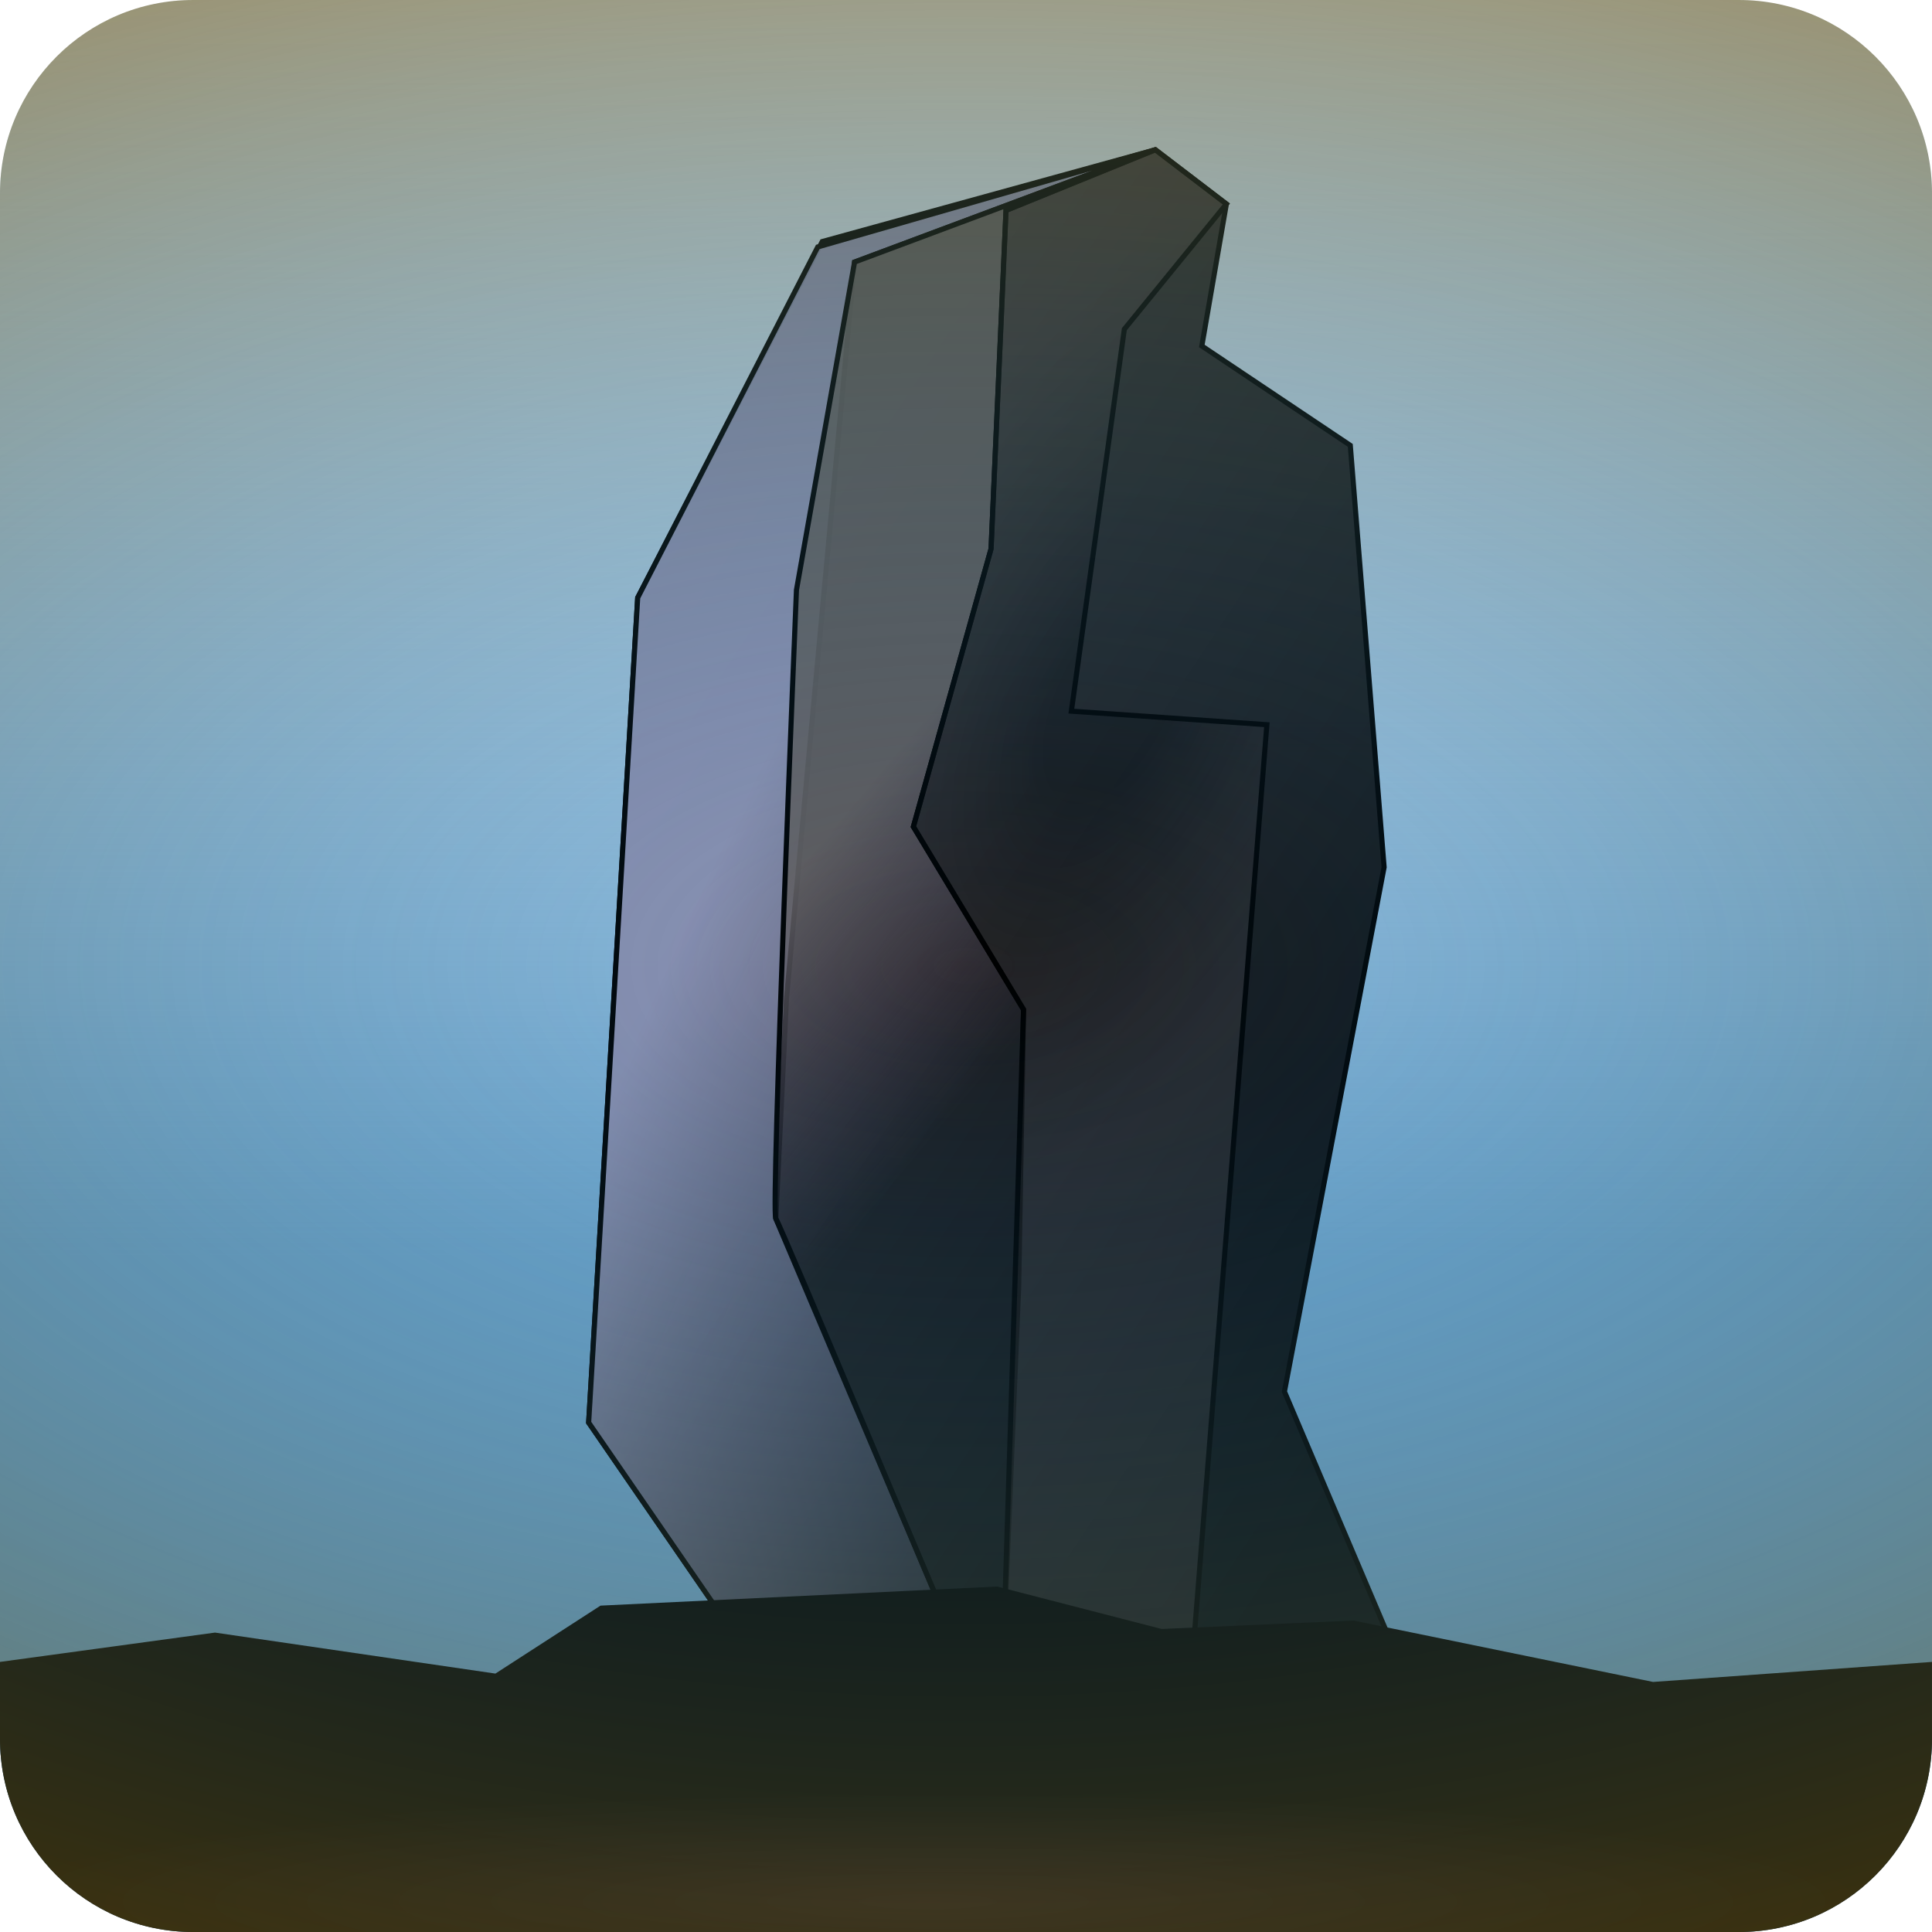
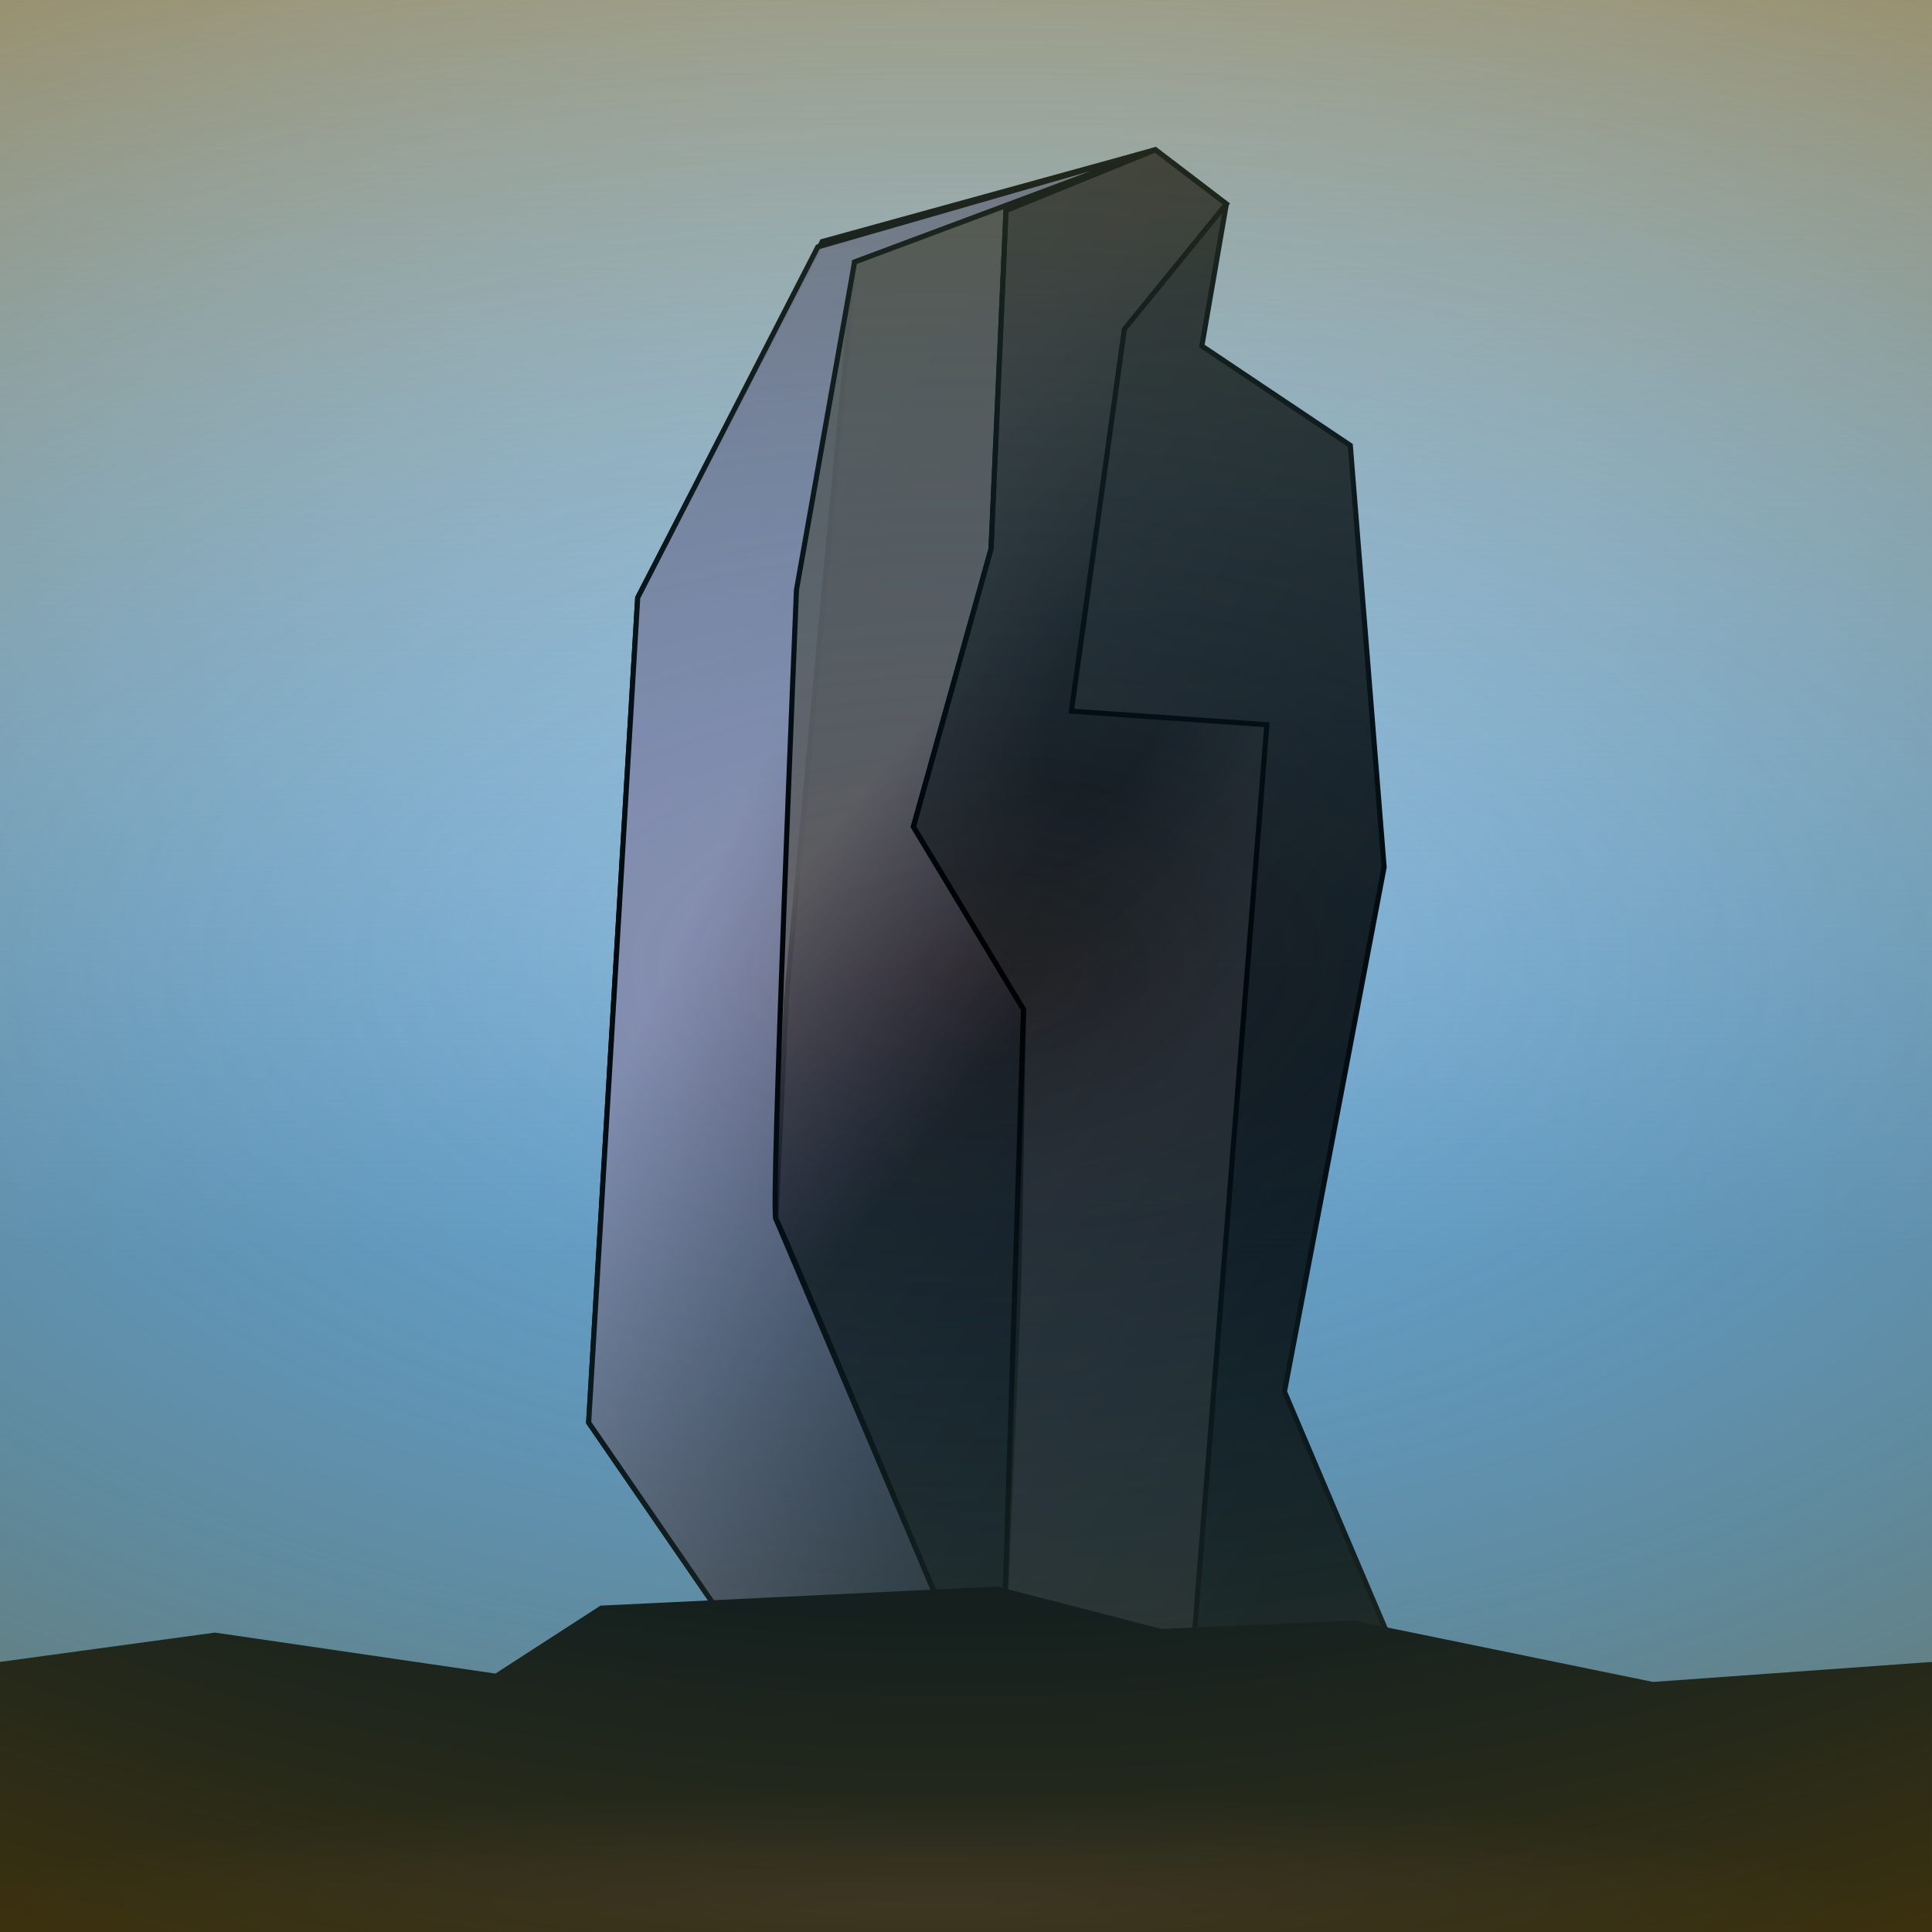
<svg xmlns="http://www.w3.org/2000/svg" xmlns:xlink="http://www.w3.org/1999/xlink" width="100mm" height="100mm" viewBox="0 0 100 100" version="1.1" id="svg8">
  <defs id="defs2">
    <linearGradient id="linearGradient54">
      <stop style="stop-color:#251515;stop-opacity:1;" offset="0" id="stop55" />
      <stop style="stop-color:#000000;stop-opacity:1;" offset="1" id="stop54" />
    </linearGradient>
    <linearGradient id="linearGradient52">
      <stop style="stop-color:#5797c7;stop-opacity:0;" offset="0" id="stop53" />
      <stop style="stop-color:#74aad2;stop-opacity:1;" offset="0.599" id="stop52" />
    </linearGradient>
    <linearGradient id="linearGradient49">
      <stop style="stop-color:#342c2c;stop-opacity:1;" offset="0" id="stop51" />
      <stop style="stop-color:#000000;stop-opacity:1;" offset="0.854" id="stop50" />
    </linearGradient>
    <linearGradient id="linearGradient48">
      <stop style="stop-color:#000000;stop-opacity:0.928;" offset="0.19" id="stop48" />
      <stop style="stop-color:#786b6b;stop-opacity:0.654;" offset="1" id="stop49" />
    </linearGradient>
    <linearGradient id="linearGradient46">
      <stop style="stop-color:#333746;stop-opacity:0.816;" offset="0" id="stop47" />
      <stop style="stop-color:#b1b4dd;stop-opacity:0.966;" offset="0.844" id="stop46" />
    </linearGradient>
    <linearGradient id="linearGradient44">
      <stop style="stop-color:#676060;stop-opacity:1;" offset="0.193" id="stop44" />
      <stop style="stop-color:#544661;stop-opacity:0;" offset="1" id="stop45" />
    </linearGradient>
    <linearGradient id="linearGradient42">
      <stop style="stop-color:#0066ae;stop-opacity:0;" offset="0" id="stop43" />
      <stop style="stop-color:#714e00;stop-opacity:0.693;" offset="1" id="stop42" />
    </linearGradient>
    <radialGradient xlink:href="#linearGradient42" id="radialGradient43" cx="58.878" cy="127.904" fx="58.878" fy="127.904" r="53.882" gradientTransform="matrix(2.226754,0,0,1.206333,-62.77267,-1.607156)" gradientUnits="userSpaceOnUse" />
-     <clipPath clipPathUnits="userSpaceOnUse" id="clipPath44">
-       <path id="path44" style="display:inline;fill:#0066ae;stroke-width:0.7" d="m 28.334,102.688 80,0 a 10,10 45 0 1 10,10 v 80 a 10,10 135 0 1 -10,10 H 28.334 a 10,10 45 0 1 -10,-10 v -80 a 10,10 135 0 1 10,-10 z" />
-     </clipPath>
    <linearGradient xlink:href="#linearGradient44" id="linearGradient45" x1="60.968" y1="140.903" x2="74.477" y2="152.256" gradientUnits="userSpaceOnUse" />
    <radialGradient xlink:href="#linearGradient48" id="radialGradient49" cx="70.314" cy="147.577" fx="70.314" fy="147.577" r="9.291" gradientTransform="matrix(1.376656,0.6632935,-1.307322,2.713328,172.0357,-308.0542)" gradientUnits="userSpaceOnUse" />
    <linearGradient xlink:href="#linearGradient49" id="linearGradient51" x1="36.443" y1="123.288" x2="108.814" y2="171.355" gradientUnits="userSpaceOnUse" />
    <linearGradient xlink:href="#linearGradient52" id="linearGradient53" x1="118.334" y1="94.489" x2="118.334" y2="216.84" gradientUnits="userSpaceOnUse" />
    <filter style="color-interpolation-filters:sRGB" id="filter53" x="-0.006" y="-0.002" width="1.008" height="1.004">
      <feGaussianBlur stdDeviation="0.013" id="feGaussianBlur53" />
    </filter>
    <radialGradient xlink:href="#linearGradient46" id="radialGradient53" cx="62.924" cy="165.729" fx="62.924" fy="165.729" r="14.789" gradientTransform="matrix(1.946033,0.651049,-2.362998,7.063174,335.2628,-1022.086)" gradientUnits="userSpaceOnUse" />
    <filter style="color-interpolation-filters:sRGB" id="filter54" x="-0.007" y="-0.002" width="1.009" height="1.003">
      <feGaussianBlur stdDeviation="0" id="feGaussianBlur54" />
    </filter>
    <radialGradient xlink:href="#linearGradient54" id="radialGradient55" cx="66.362" cy="241.719" fx="66.362" fy="241.719" r="50" gradientTransform="matrix(1,0,0,0.1119323,0,174.0623)" gradientUnits="userSpaceOnUse" />
+     <clipPath clipPathUnits="userSpaceOnUse" id="clipPath1">
+       <path id="path1" style="display:inline;fill:#0066ae;stroke-width:0.7" d="M 18.334,102.688 H 118.334 v 100 H 18.334 Z" />
+     </clipPath>
  </defs>
  <g id="layer1" transform="translate(-18.33415,-102.6877)">
-     <g id="g20" style="display:inline" clip-path="url(#clipPath44)">
-       <path id="rect2764" style="fill:url(#linearGradient53);stroke-width:0.7;fill-opacity:1" d="M 18.334,102.688 H 118.334 v 100 H 18.334 Z" />
+     <g id="g20" style="display:inline" clip-path="url(#clipPath1)">
+       <path id="rect2764" style="fill:url(#linearGradient53);fill-opacity:1;stroke-width:0.7" d="M 18.334,102.688 H 118.334 v 100 H 18.334 Z" clip-path="none" />
      <g id="g18">
        <path style="fill:url(#linearGradient51);fill-opacity:0.923;stroke:#000000;stroke-width:0.265px;stroke-linecap:butt;stroke-linejoin:miter;stroke-opacity:1" d="m 90.697,188.548 -5.88,-13.831 5.159,-27.142 -1.751,-21.835 -7.684,-5.145 1.27,-7.35 -3.675,-2.806 -17.242,4.751 -9.552,18.434 -2.539,42.696 8.553,12.428 z" id="path2762" />
        <path style="mix-blend-mode:normal;fill:url(#radialGradient53);fill-opacity:0.786;stroke:#000000;stroke-width:0.265;stroke-linecap:butt;stroke-linejoin:miter;stroke-miterlimit:4;stroke-dasharray:none;stroke-opacity:1;filter:url(#filter53)" d="m 57.355,188.748 -8.553,-12.428 2.539,-42.696 9.321,-18.154 17.472,-5.032 -15.568,5.813 -3.521,38.068 -0.555,11.444 9.755,22.985 z" id="path2760" />
        <path style="mix-blend-mode:normal;fill:url(#linearGradient45);fill-opacity:0.923;stroke:#000000;stroke-width:0.265px;stroke-linecap:butt;stroke-linejoin:miter;stroke-opacity:1;filter:url(#filter54)" d="m 70.251,188.682 0.81,-19.389 0.252,-14.352 -5.703,-9.463 4.02,-14.383 0.774,-17.515 7.73,-3.141 -15.568,5.813 -3.007,16.972 c 0,0 -1.336,32.206 -1.069,32.54 0.267,0.334 9.528,22.589 9.796,23.056 0.267,0.468 1.964,-0.138 1.964,-0.138 z" id="path2768" />
        <path style="fill:url(#radialGradient49);fill-opacity:0.274;stroke:#000000;stroke-width:0.265px;stroke-linecap:butt;stroke-linejoin:miter;stroke-opacity:1" d="m 71.313,154.941 -1.062,33.74 9.792,0.026 3.864,-48.509 -10.119,-0.701 2.742,-19.771 5.281,-6.481 -3.675,-2.806 -7.73,3.141 -0.774,17.515 -4.02,14.383 z" id="path2770" />
      </g>
      <g id="g19">
        <path id="rect2772" style="stroke-width:0.275;fill:url(#radialGradient55);fill-opacity:1" d="m 18.334,188.708 11.127,-1.518 14.515,2.122 5.44,-3.517 20.534,-0.988 8.514,2.197 9.929,-0.436 15.504,3.177 14.436,-1.037 v 14 H 18.334 Z" />
      </g>
      <ellipse style="display:inline;fill:url(#radialGradient43);stroke:none;stroke-width:0.482;stroke-opacity:1" id="path42" cx="68.334" cy="152.688" ry="65" rx="100" />
    </g>
  </g>
</svg>
